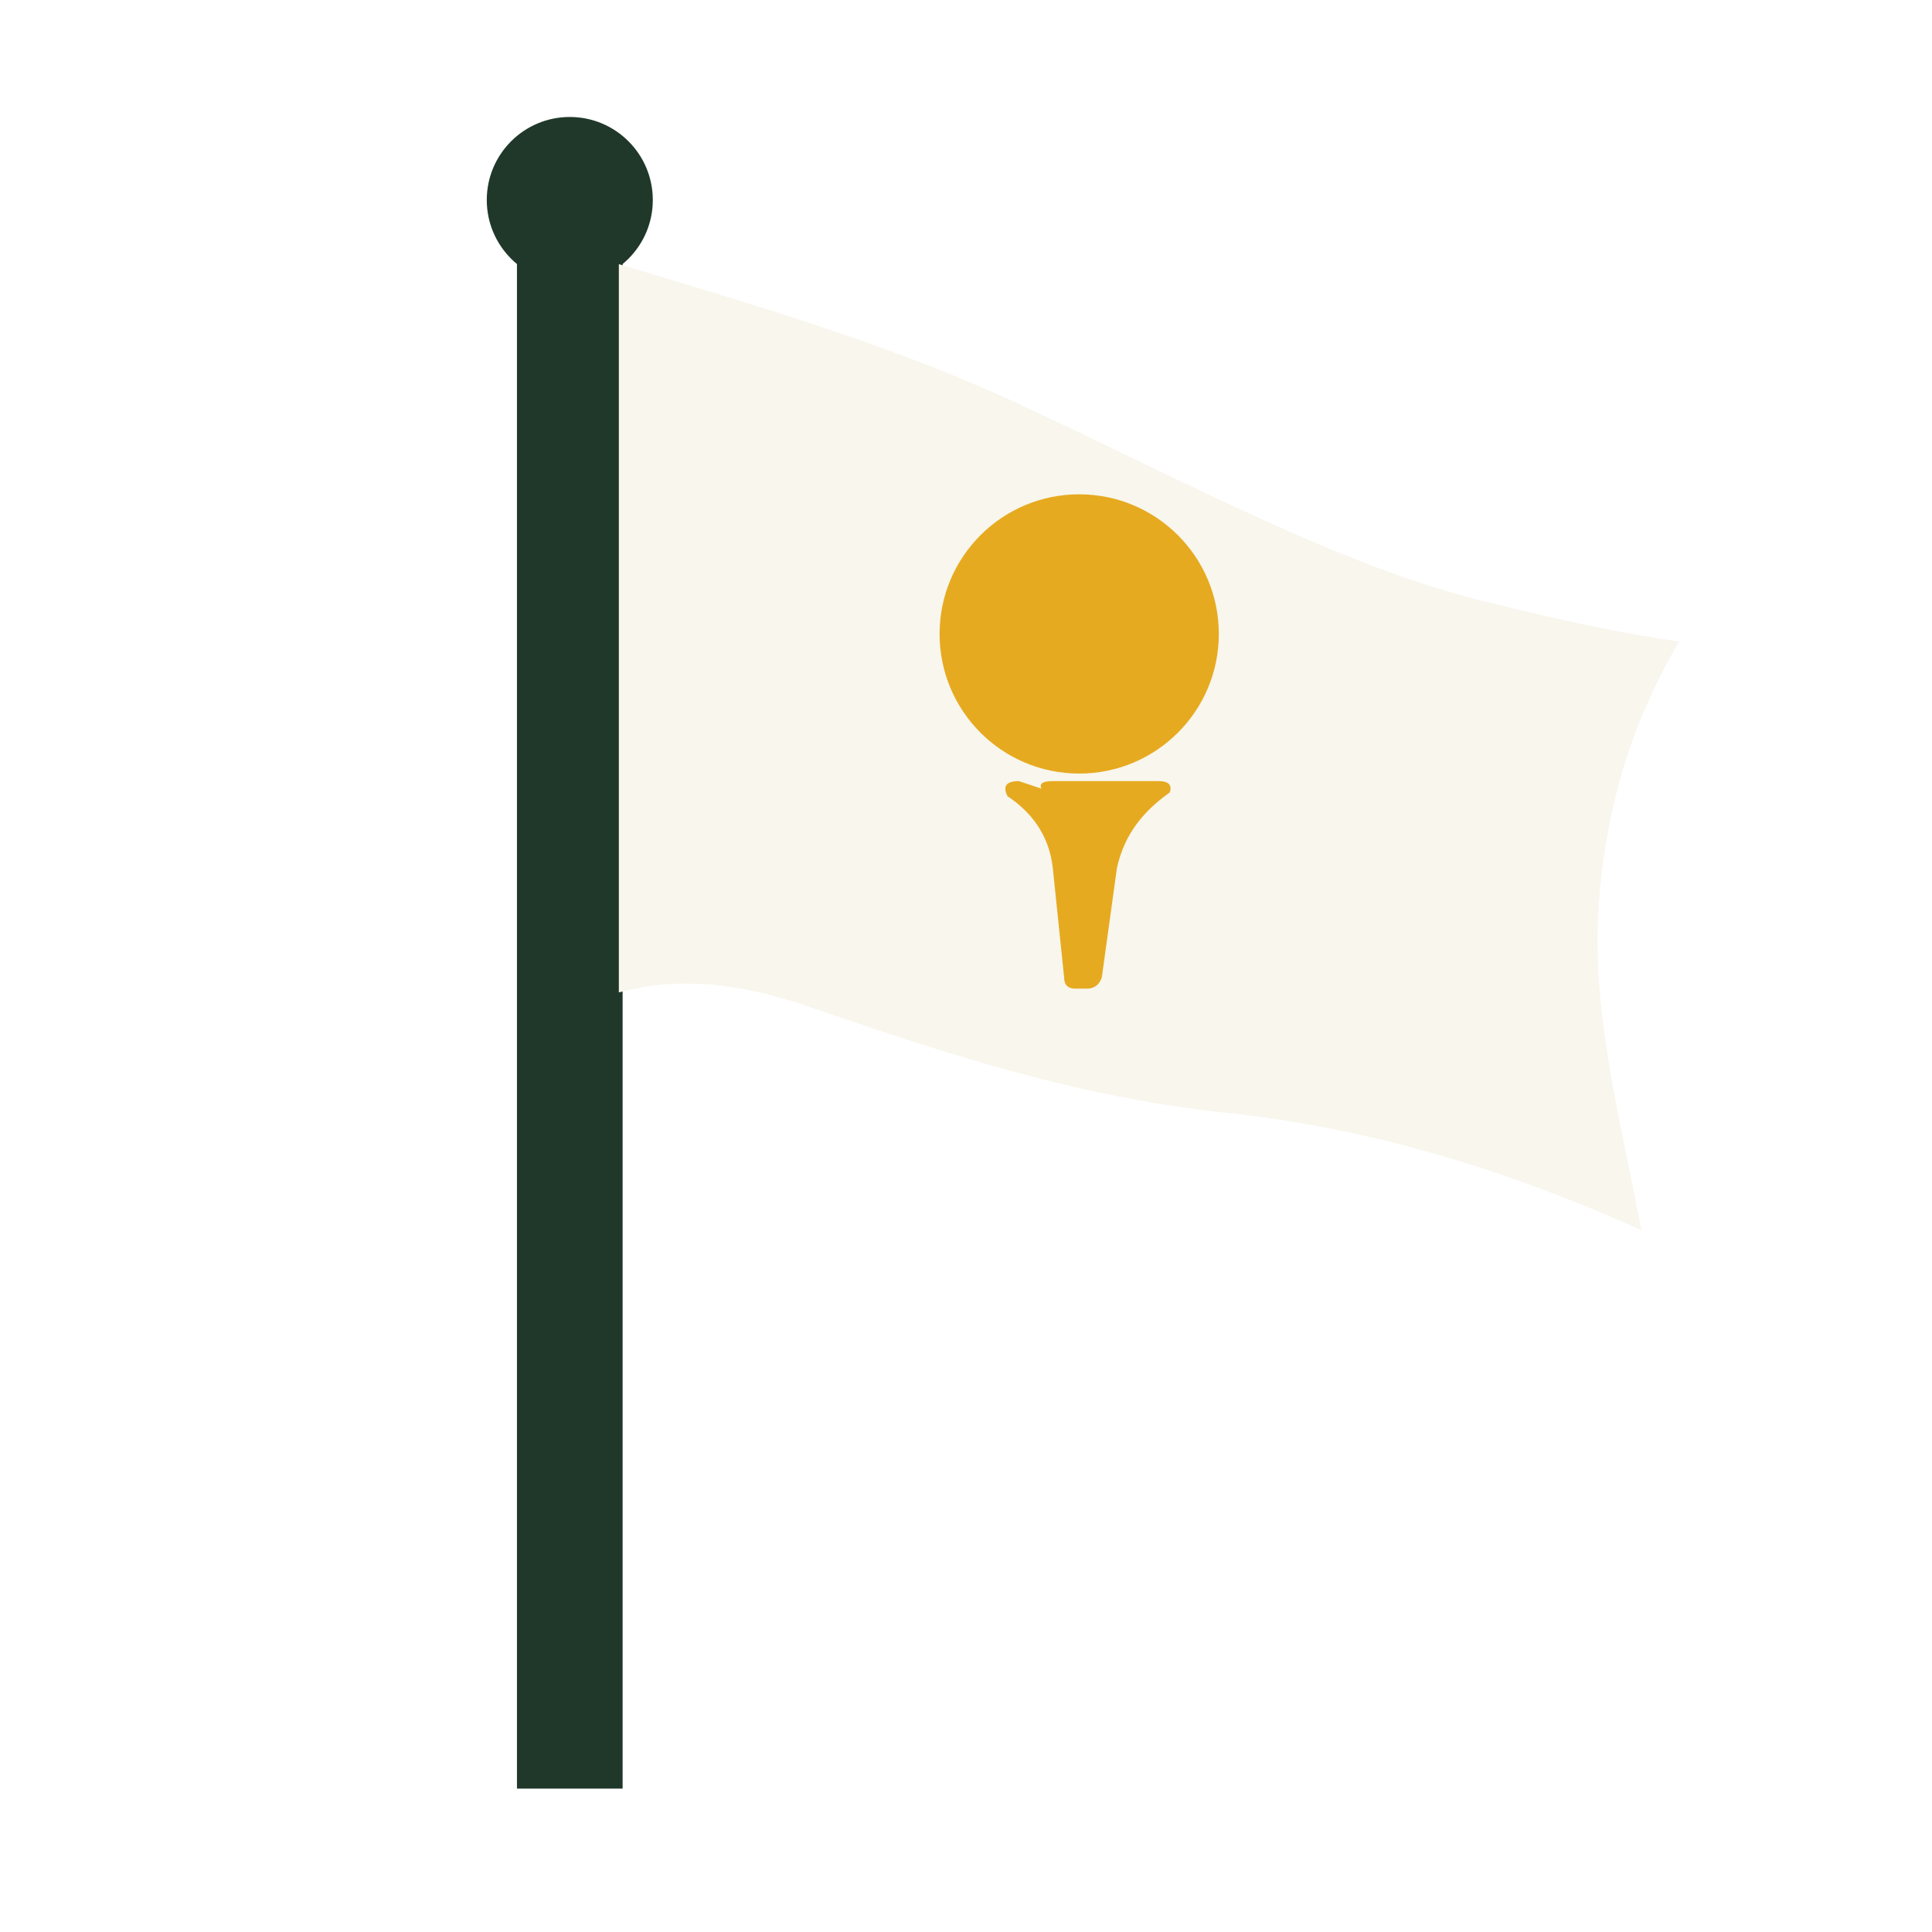
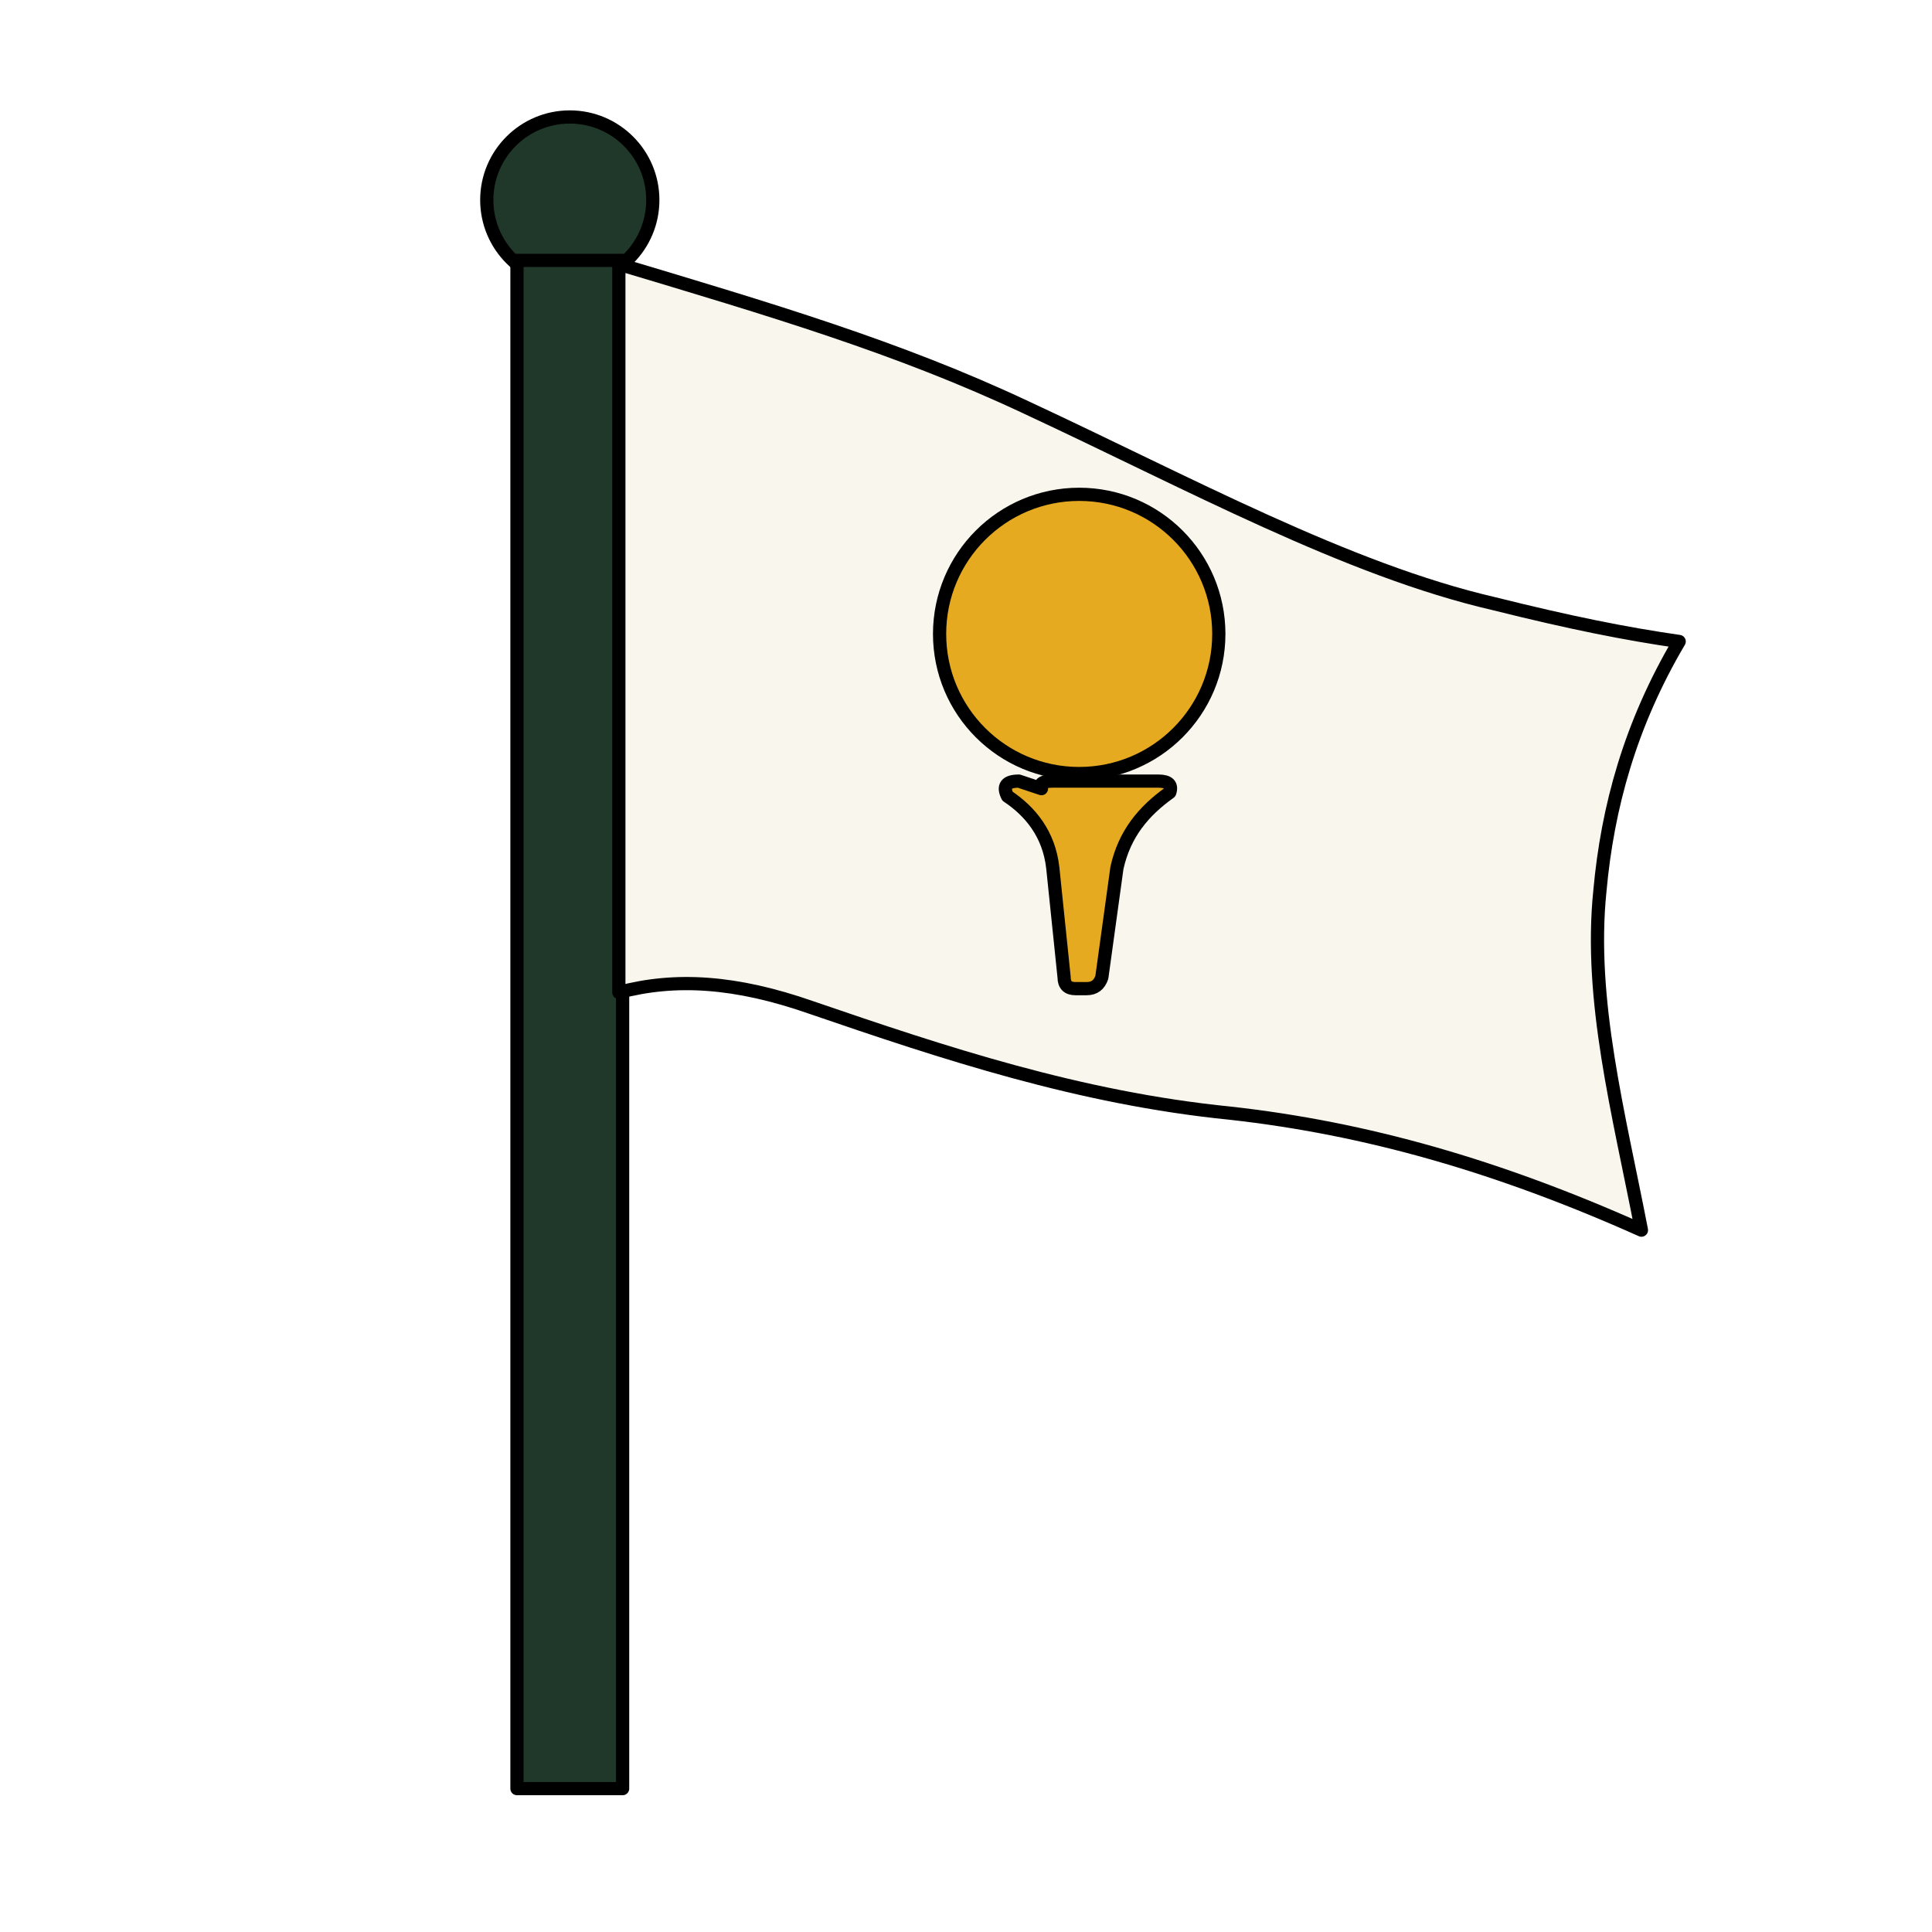
<svg xmlns="http://www.w3.org/2000/svg" width="512" height="512" viewBox="0 0 512 512">
-   <g id="pole" fill="#20382A">
+   <g id="pole" fill="#20382A" stroke="#000000" stroke-width="3.5" stroke-linejoin="round">
    <circle cx="151" cy="53" r="22" />
    <path d="M137 69 H165 V474 H137 Z" />
  </g>
-   <path id="flag" fill="#F8F6ED" d="M164 70        C204 82 238 92 272 108        C315 128 357 151 396 160        C416 165 431 168 445 170        C432 192 426 214 424 236        C421 265 429 295 435 326        C397 309 362 299 326 295        C286 291 250 279 215 267        C195 260 179 259 164 263 Z" />
-   <g id="gold-ball-and-tee" fill="#E6AA20">
+   <path id="flag" fill="#F8F6ED" stroke="#000000" stroke-width="3.5" stroke-linejoin="round" d="M164 70        C204 82 238 92 272 108        C315 128 357 151 396 160        C416 165 431 168 445 170        C432 192 426 214 424 236        C421 265 429 295 435 326        C397 309 362 299 326 295        C286 291 250 279 215 267        C195 260 179 259 164 263 Z" />
+   <g id="gold-ball-and-tee" fill="#E6AA20" stroke="#000000" stroke-width="3.5" stroke-linejoin="round">
    <circle cx="286" cy="168" r="37" />
    <path d="M269 210 Q268 208 272 208 H300 Q304 208 303 211              C296 216 291 222 289 231 L285 260              Q284 263 281 263 L278 263 Q275 263 275 260              L272 231 C271 222 266 216 260 212 Q258 208 263 208 Z" transform="translate(7,-1)" />
  </g>
</svg>
